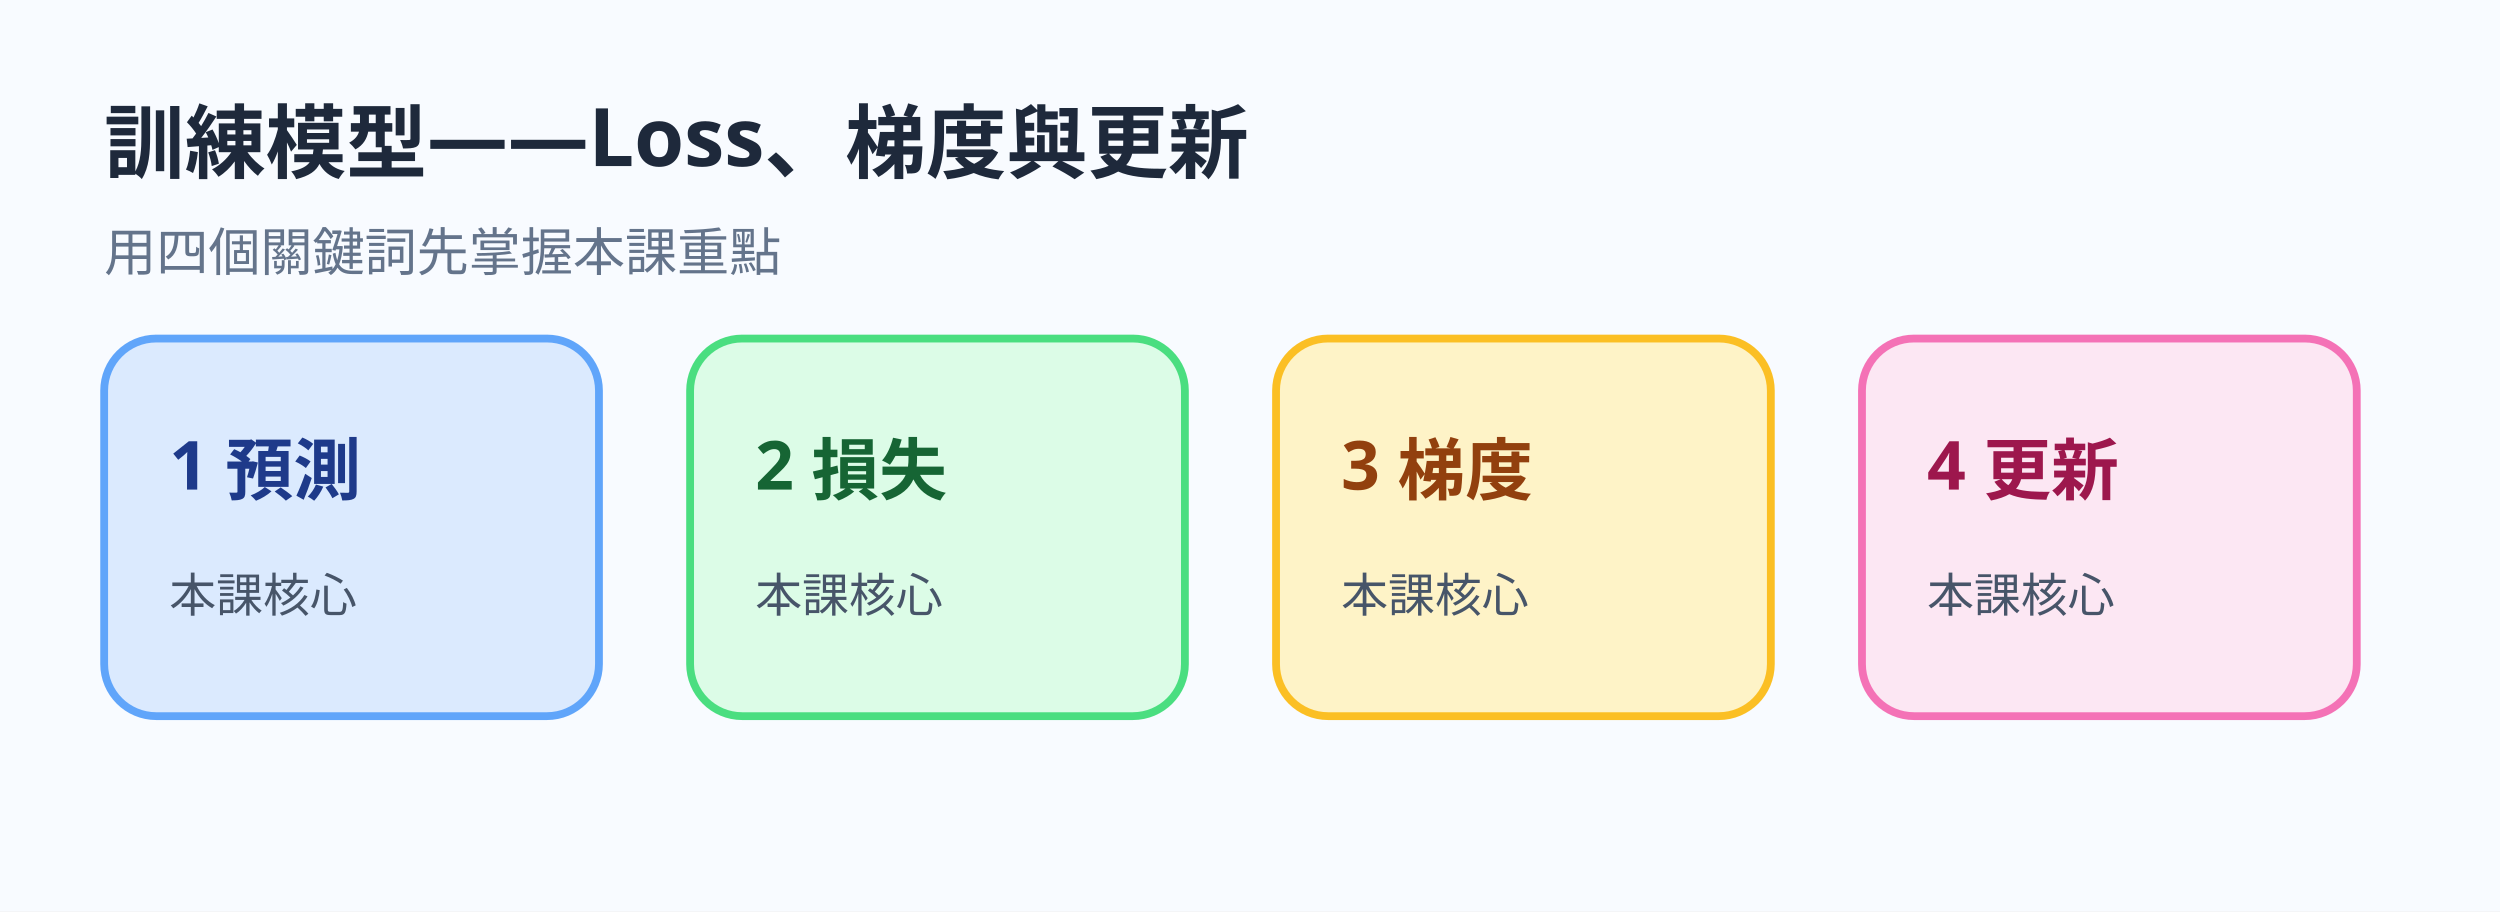
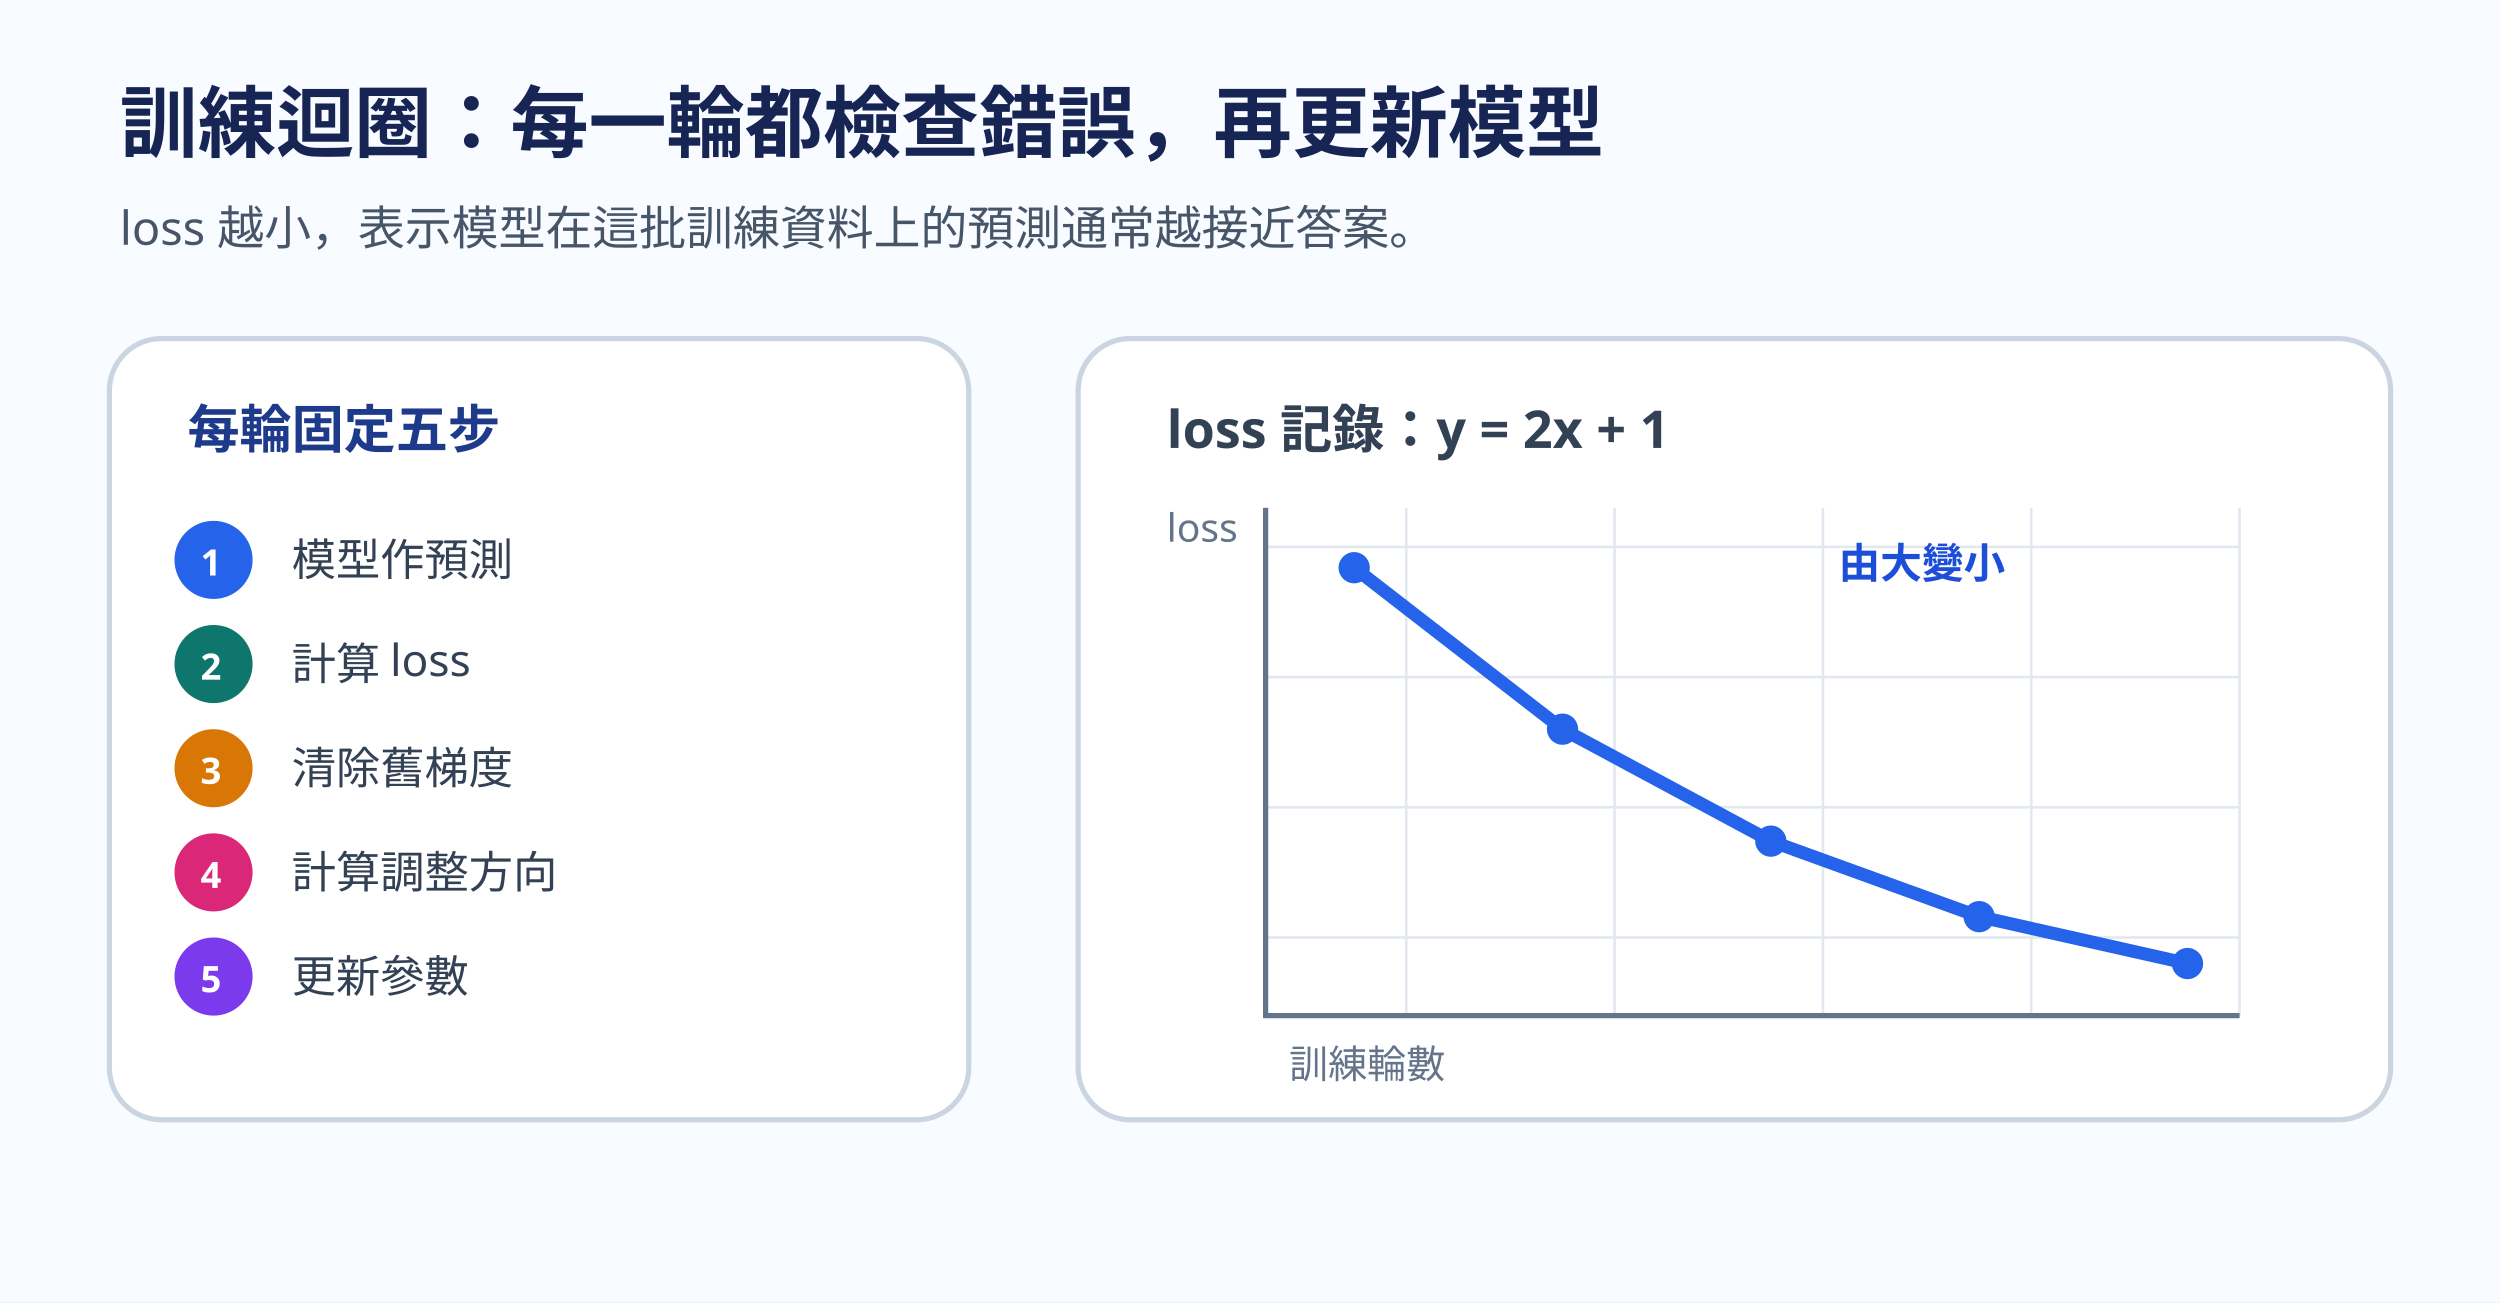
- <svg xmlns="http://www.w3.org/2000/svg" viewBox="0 0 960 350" role="img" aria-labelledby="title desc">
-   <rect width="960" height="350" fill="#f8fbff" />
-   <text x="40" y="66" font-family="system-ui,sans-serif" font-size="31" font-weight="700" fill="#1e293b">訓練模型——Loss、梯度與更新</text>
-   <text x="40" y="104" font-family="system-ui,sans-serif" font-size="20" fill="#64748b">用四個關鍵詞先掌握本課重點</text>
-   <rect x="40" y="130" width="190" height="145" rx="20" fill="#dbeafe" stroke="#60a5fa" stroke-width="3" />
-   <text x="65" y="188" font-family="system-ui,sans-serif" font-size="26" font-weight="700" fill="#1e3a8a">1 預測</text>
-   <text x="65" y="235" font-family="system-ui,sans-serif" font-size="18" fill="#475569">本課核心</text>
-   <rect x="265" y="130" width="190" height="145" rx="20" fill="#dcfce7" stroke="#4ade80" stroke-width="3" />
-   <text x="290" y="188" font-family="system-ui,sans-serif" font-size="26" font-weight="700" fill="#166534">2 損失</text>
-   <text x="290" y="235" font-family="system-ui,sans-serif" font-size="18" fill="#475569">本課核心</text>
-   <rect x="490" y="130" width="190" height="145" rx="20" fill="#fef3c7" stroke="#fbbf24" stroke-width="3" />
-   <text x="515" y="188" font-family="system-ui,sans-serif" font-size="26" font-weight="700" fill="#92400e">3 梯度</text>
-   <text x="515" y="235" font-family="system-ui,sans-serif" font-size="18" fill="#475569">本課核心</text>
-   <rect x="715" y="130" width="190" height="145" rx="20" fill="#fce7f3" stroke="#f472b6" stroke-width="3" />
-   <text x="740" y="188" font-family="system-ui,sans-serif" font-size="26" font-weight="700" fill="#9d174d">4 更新</text>
-   <text x="740" y="235" font-family="system-ui,sans-serif" font-size="18" fill="#475569">本課核心</text>
+ <svg xmlns="http://www.w3.org/2000/svg" viewBox="0 0 960 500" role="img" aria-labelledby="title desc">
+   <rect width="960" height="500" fill="#f8fbff" />
+   <text x="46" y="58" font-family="system-ui,sans-serif" font-size="30" font-weight="700" fill="#172554">訓練迴圈：每一輪都檢查錯誤，再更新模型</text>
+   <text x="46" y="94" font-family="system-ui,sans-serif" font-size="18" fill="#475569">loss 越小，表示模型在這批訓練資料上的預測通常越接近答案。</text>
+   <rect x="42" y="130" width="330" height="300" rx="20" fill="#ffffff" stroke="#cbd5e1" stroke-width="2" />
+   <text x="72" y="172" font-family="system-ui,sans-serif" font-size="20" font-weight="700" fill="#1e3a8a">每輪固定五步</text>
+   <g font-family="system-ui,sans-serif" font-size="17" fill="#334155">
+     <circle cx="82" cy="215" r="15" fill="#2563eb" />
+     <text x="77" y="221" font-size="14" font-weight="700" fill="#fff">1</text>
+     <text x="112" y="221">模型作預測</text>
+     <circle cx="82" cy="255" r="15" fill="#0f766e" />
+     <text x="77" y="261" font-size="14" font-weight="700" fill="#fff">2</text>
+     <text x="112" y="261">計算 loss</text>
+     <circle cx="82" cy="295" r="15" fill="#d97706" />
+     <text x="77" y="301" font-size="14" font-weight="700" fill="#fff">3</text>
+     <text x="112" y="301">清除舊梯度</text>
+     <circle cx="82" cy="335" r="15" fill="#db2777" />
+     <text x="77" y="341" font-size="14" font-weight="700" fill="#fff">4</text>
+     <text x="112" y="341">計算調整方向</text>
+     <circle cx="82" cy="375" r="15" fill="#7c3aed" />
+     <text x="77" y="381" font-size="14" font-weight="700" fill="#fff">5</text>
+     <text x="112" y="381">更新參數</text>
+   </g>
+   <rect x="414" y="130" width="504" height="300" rx="20" fill="#ffffff" stroke="#cbd5e1" stroke-width="2" />
+   <text x="448" y="172" font-family="system-ui,sans-serif" font-size="20" font-weight="700" fill="#334155">loss 記錄：y = 2x + 1</text>
+   <g stroke="#e2e8f0" stroke-width="1">
+     <path d="M486 210H860M486 260H860M486 310H860M486 360H860" />
+     <path d="M540 195V390M620 195V390M700 195V390M780 195V390M860 195V390" />
+   </g>
+   <path d="M486 195V390H860" fill="none" stroke="#64748b" stroke-width="2" />
+   <polyline points="520,218 600,280 680,323 760,352 840,370" fill="none" stroke="#2563eb" stroke-width="5" />
+   <g fill="#2563eb">
+     <circle cx="520" cy="218" r="6" />
+     <circle cx="600" cy="280" r="6" />
+     <circle cx="680" cy="323" r="6" />
+     <circle cx="760" cy="352" r="6" />
+     <circle cx="840" cy="370" r="6" />
+   </g>
+   <text x="495" y="414" font-family="system-ui,sans-serif" font-size="15" fill="#64748b">訓練輪數</text>
+   <text x="448" y="208" font-family="system-ui,sans-serif" font-size="15" fill="#64748b">loss</text>
+   <text x="706" y="222" font-family="system-ui,sans-serif" font-size="16" font-weight="700" fill="#1d4ed8">由大變小</text>
</svg>
